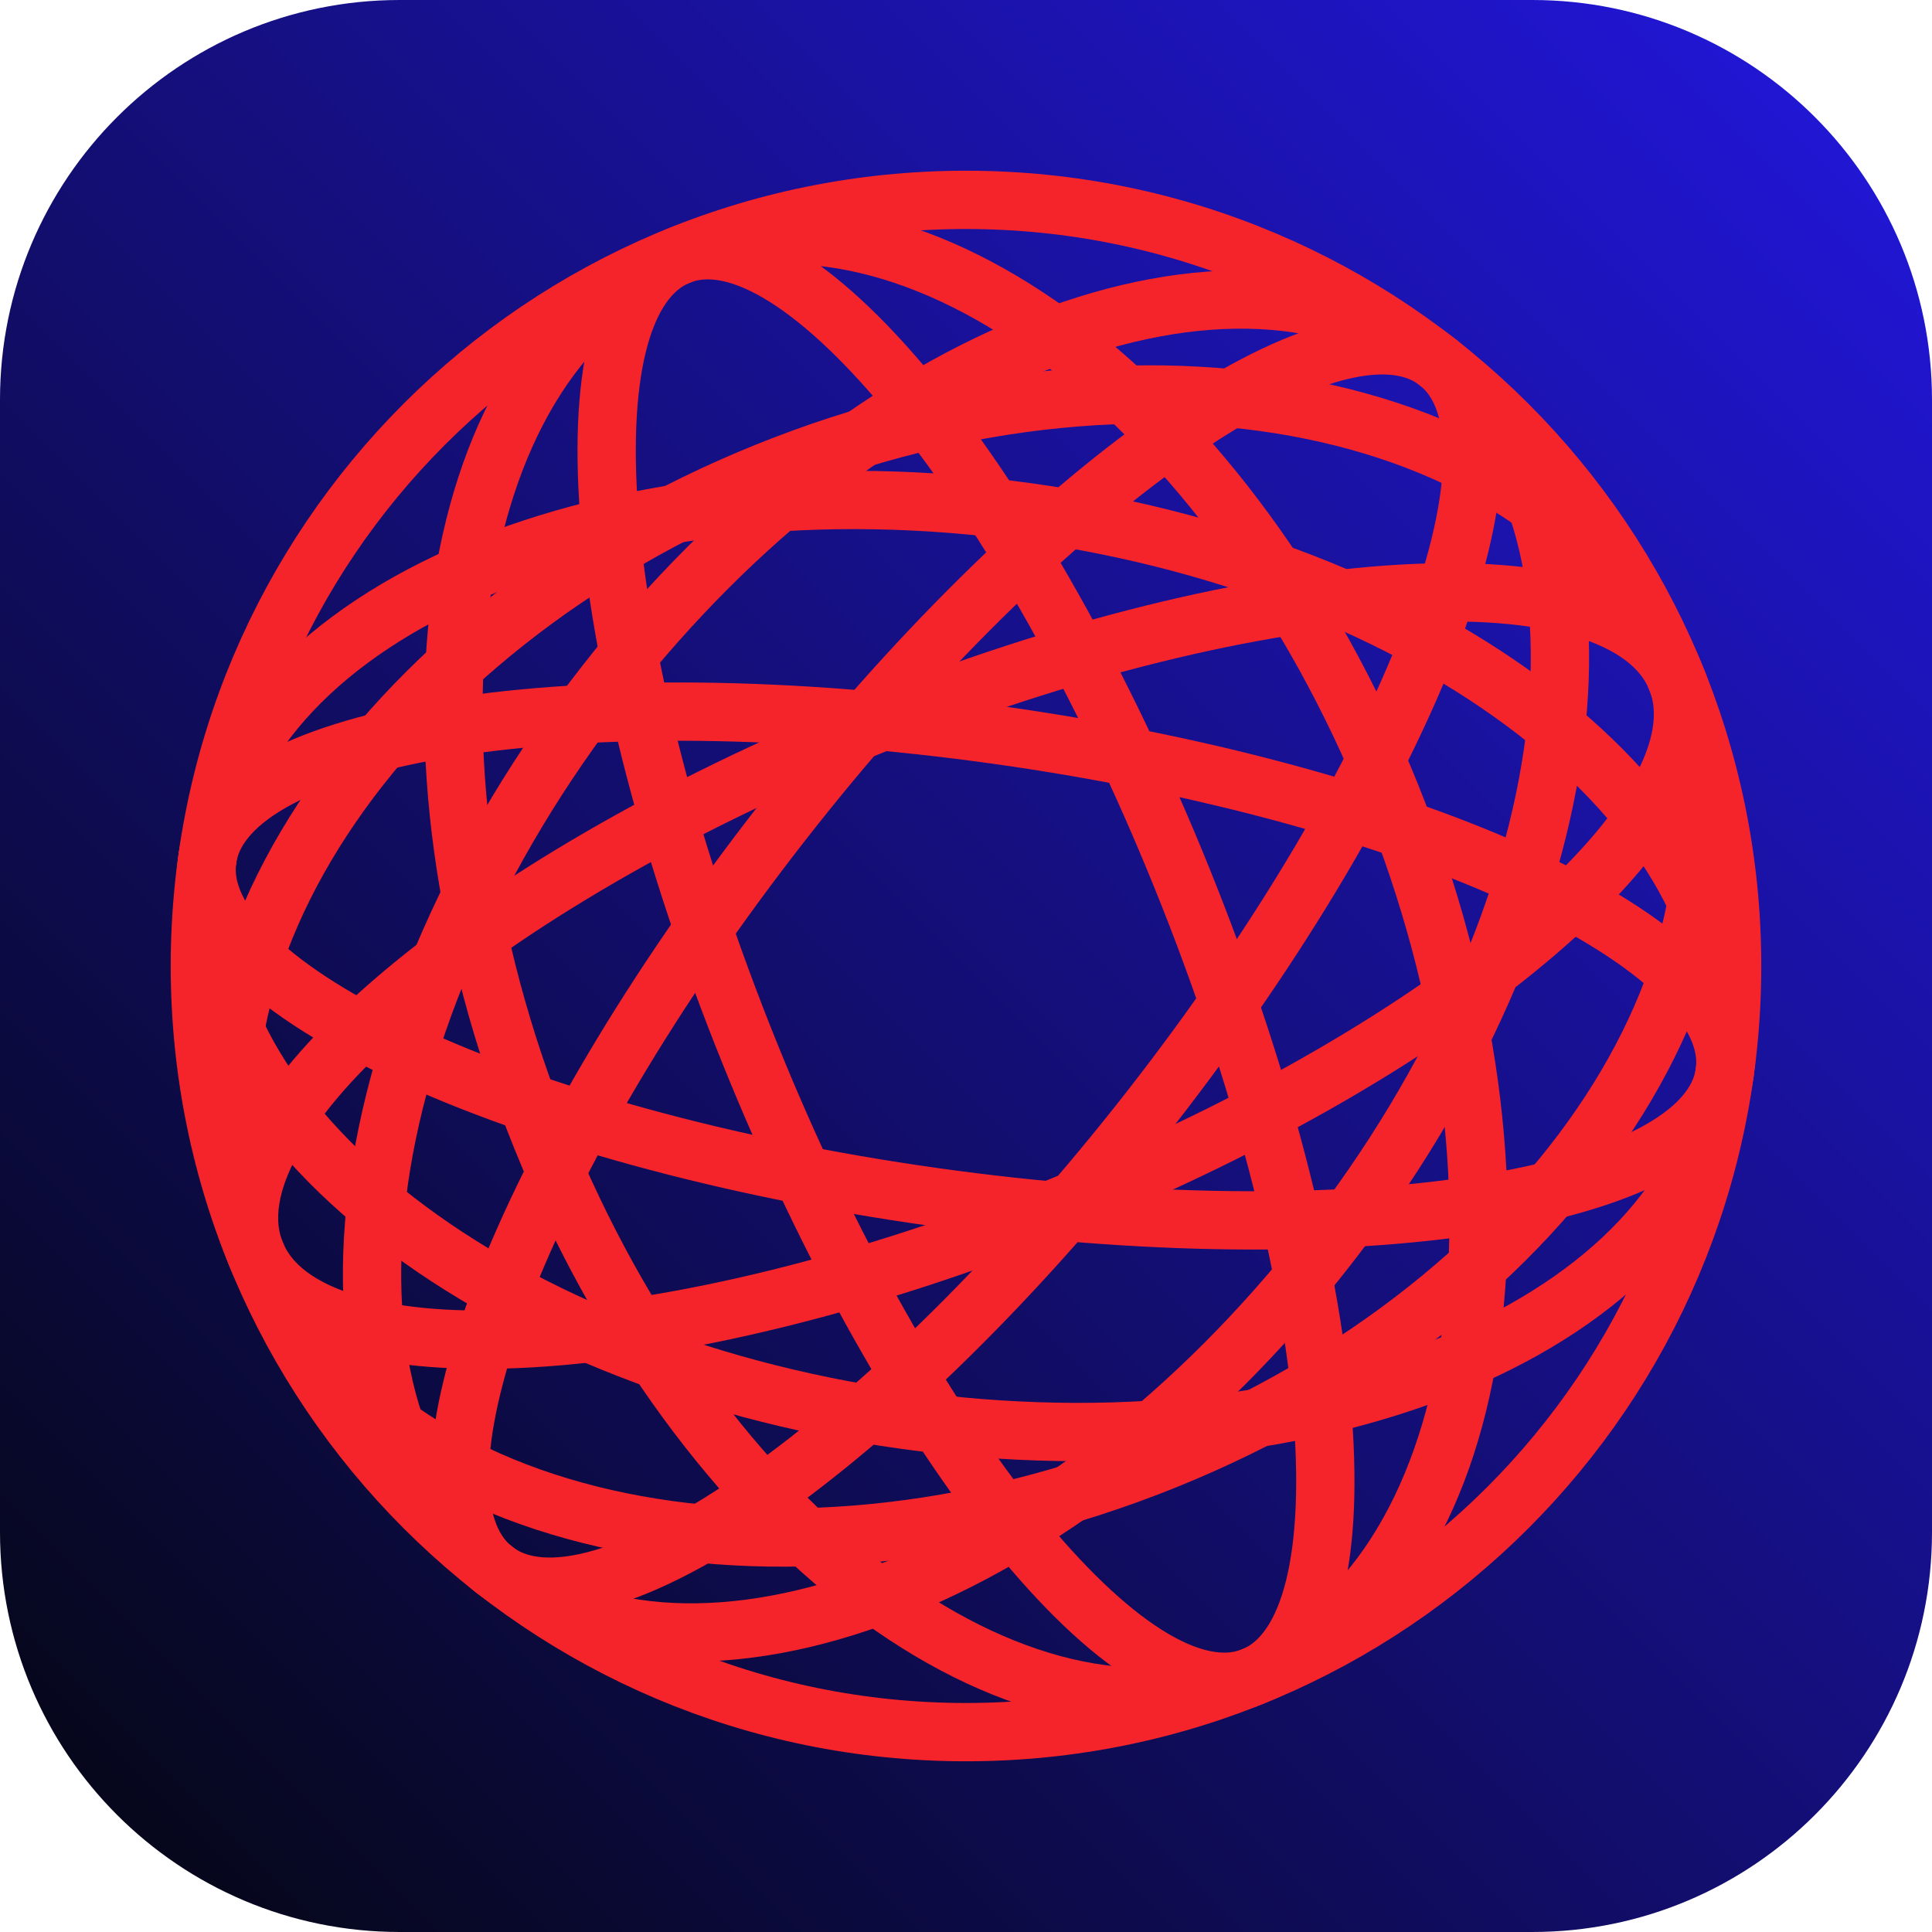
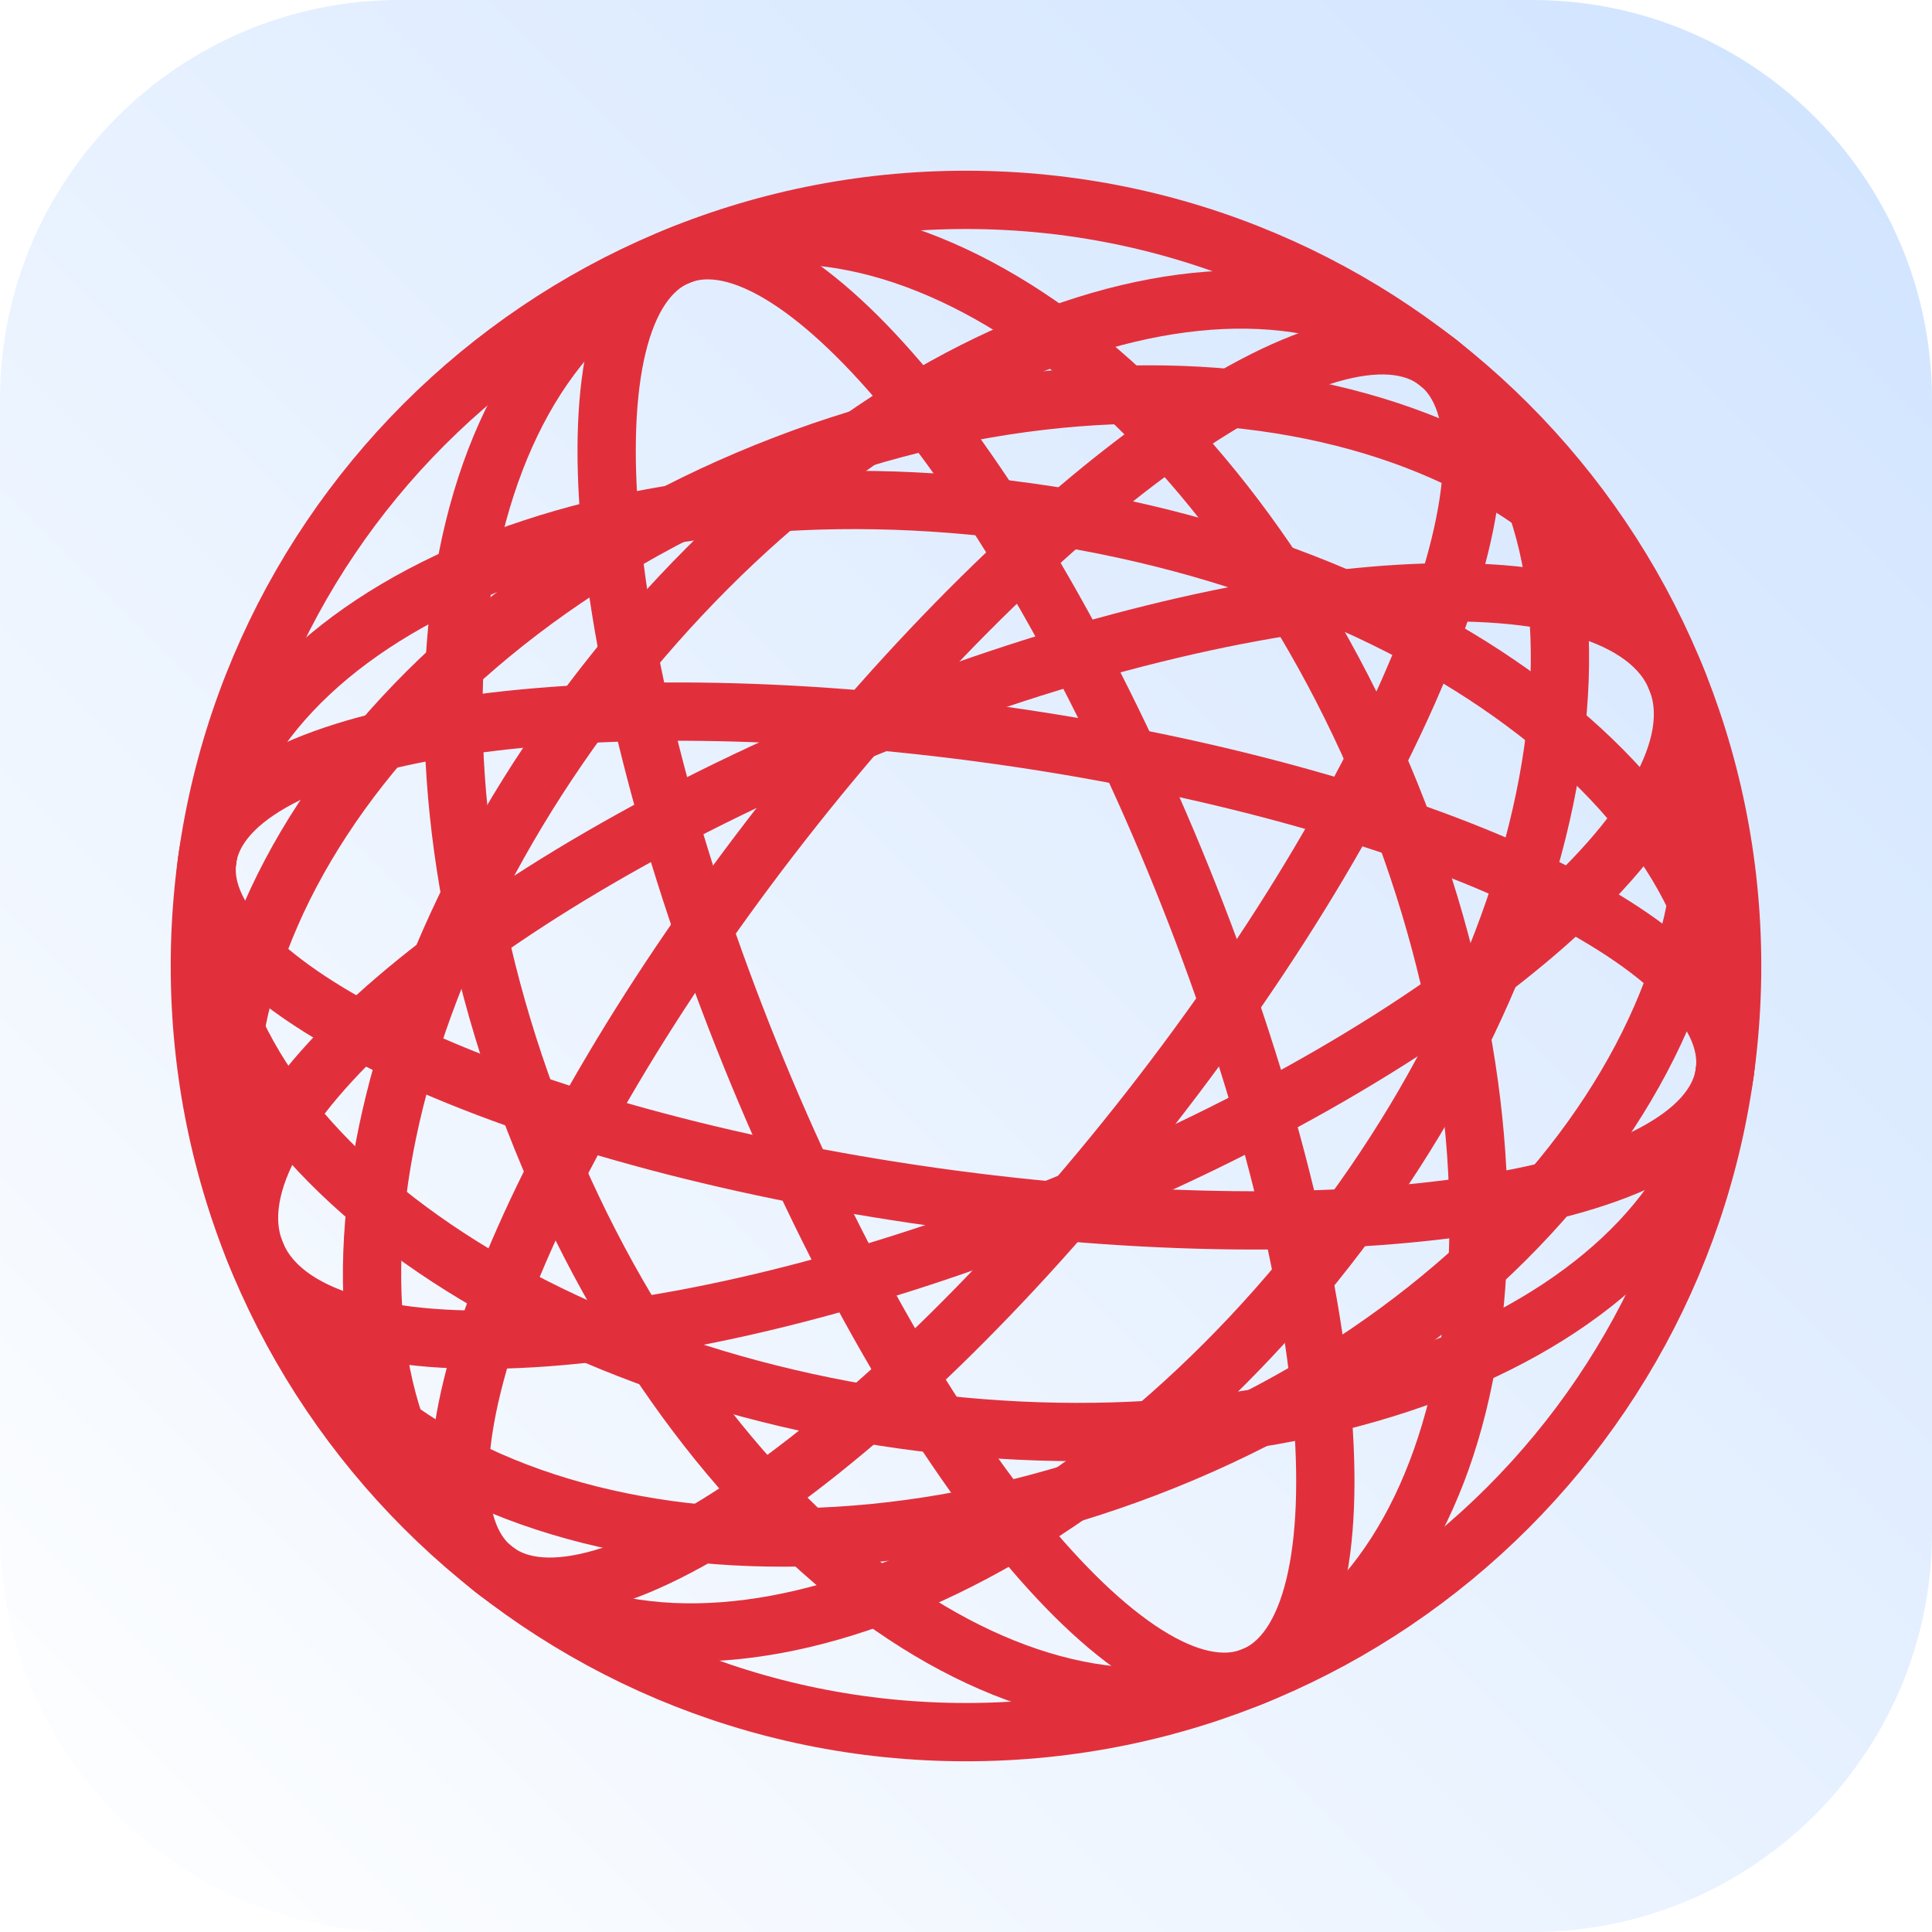
<svg xmlns="http://www.w3.org/2000/svg" viewBox="-116 -116 232 232">
  <defs>
    <linearGradient id="bg" x1="0" y1="1" x2="1" y2="0">
-       <stop offset="0%" stop-color="#04060e" />
-       <stop offset="100%" stop-color="#2317E0" />
+       <stop offset="0%" stop-color="#ffffff" />
+       <stop offset="100%" stop-color="#cfe3ff" />
    </linearGradient>
  </defs>
  <rect x="-116" y="-116" width="232" height="232" rx="48" fill="url(#bg)" />
-   <g fill="none" stroke="#F5242B" stroke-width="7">
+   <g fill="none" stroke="#e1303c" stroke-width="7">
    <circle r="92" />
    <ellipse rx="28" ry="92" transform="rotate(-22)" />
    <ellipse rx="55" ry="92" transform="rotate(-22)" />
    <ellipse rx="92" ry="31" transform="rotate(-22)" />
    <ellipse rx="92" ry="64" transform="rotate(-22)" />
    <ellipse rx="28" ry="92" transform="rotate(38)" />
    <ellipse rx="55" ry="92" transform="rotate(38)" />
    <ellipse rx="28" ry="92" transform="rotate(98)" />
    <ellipse rx="55" ry="92" transform="rotate(98)" />
  </g>
</svg>
